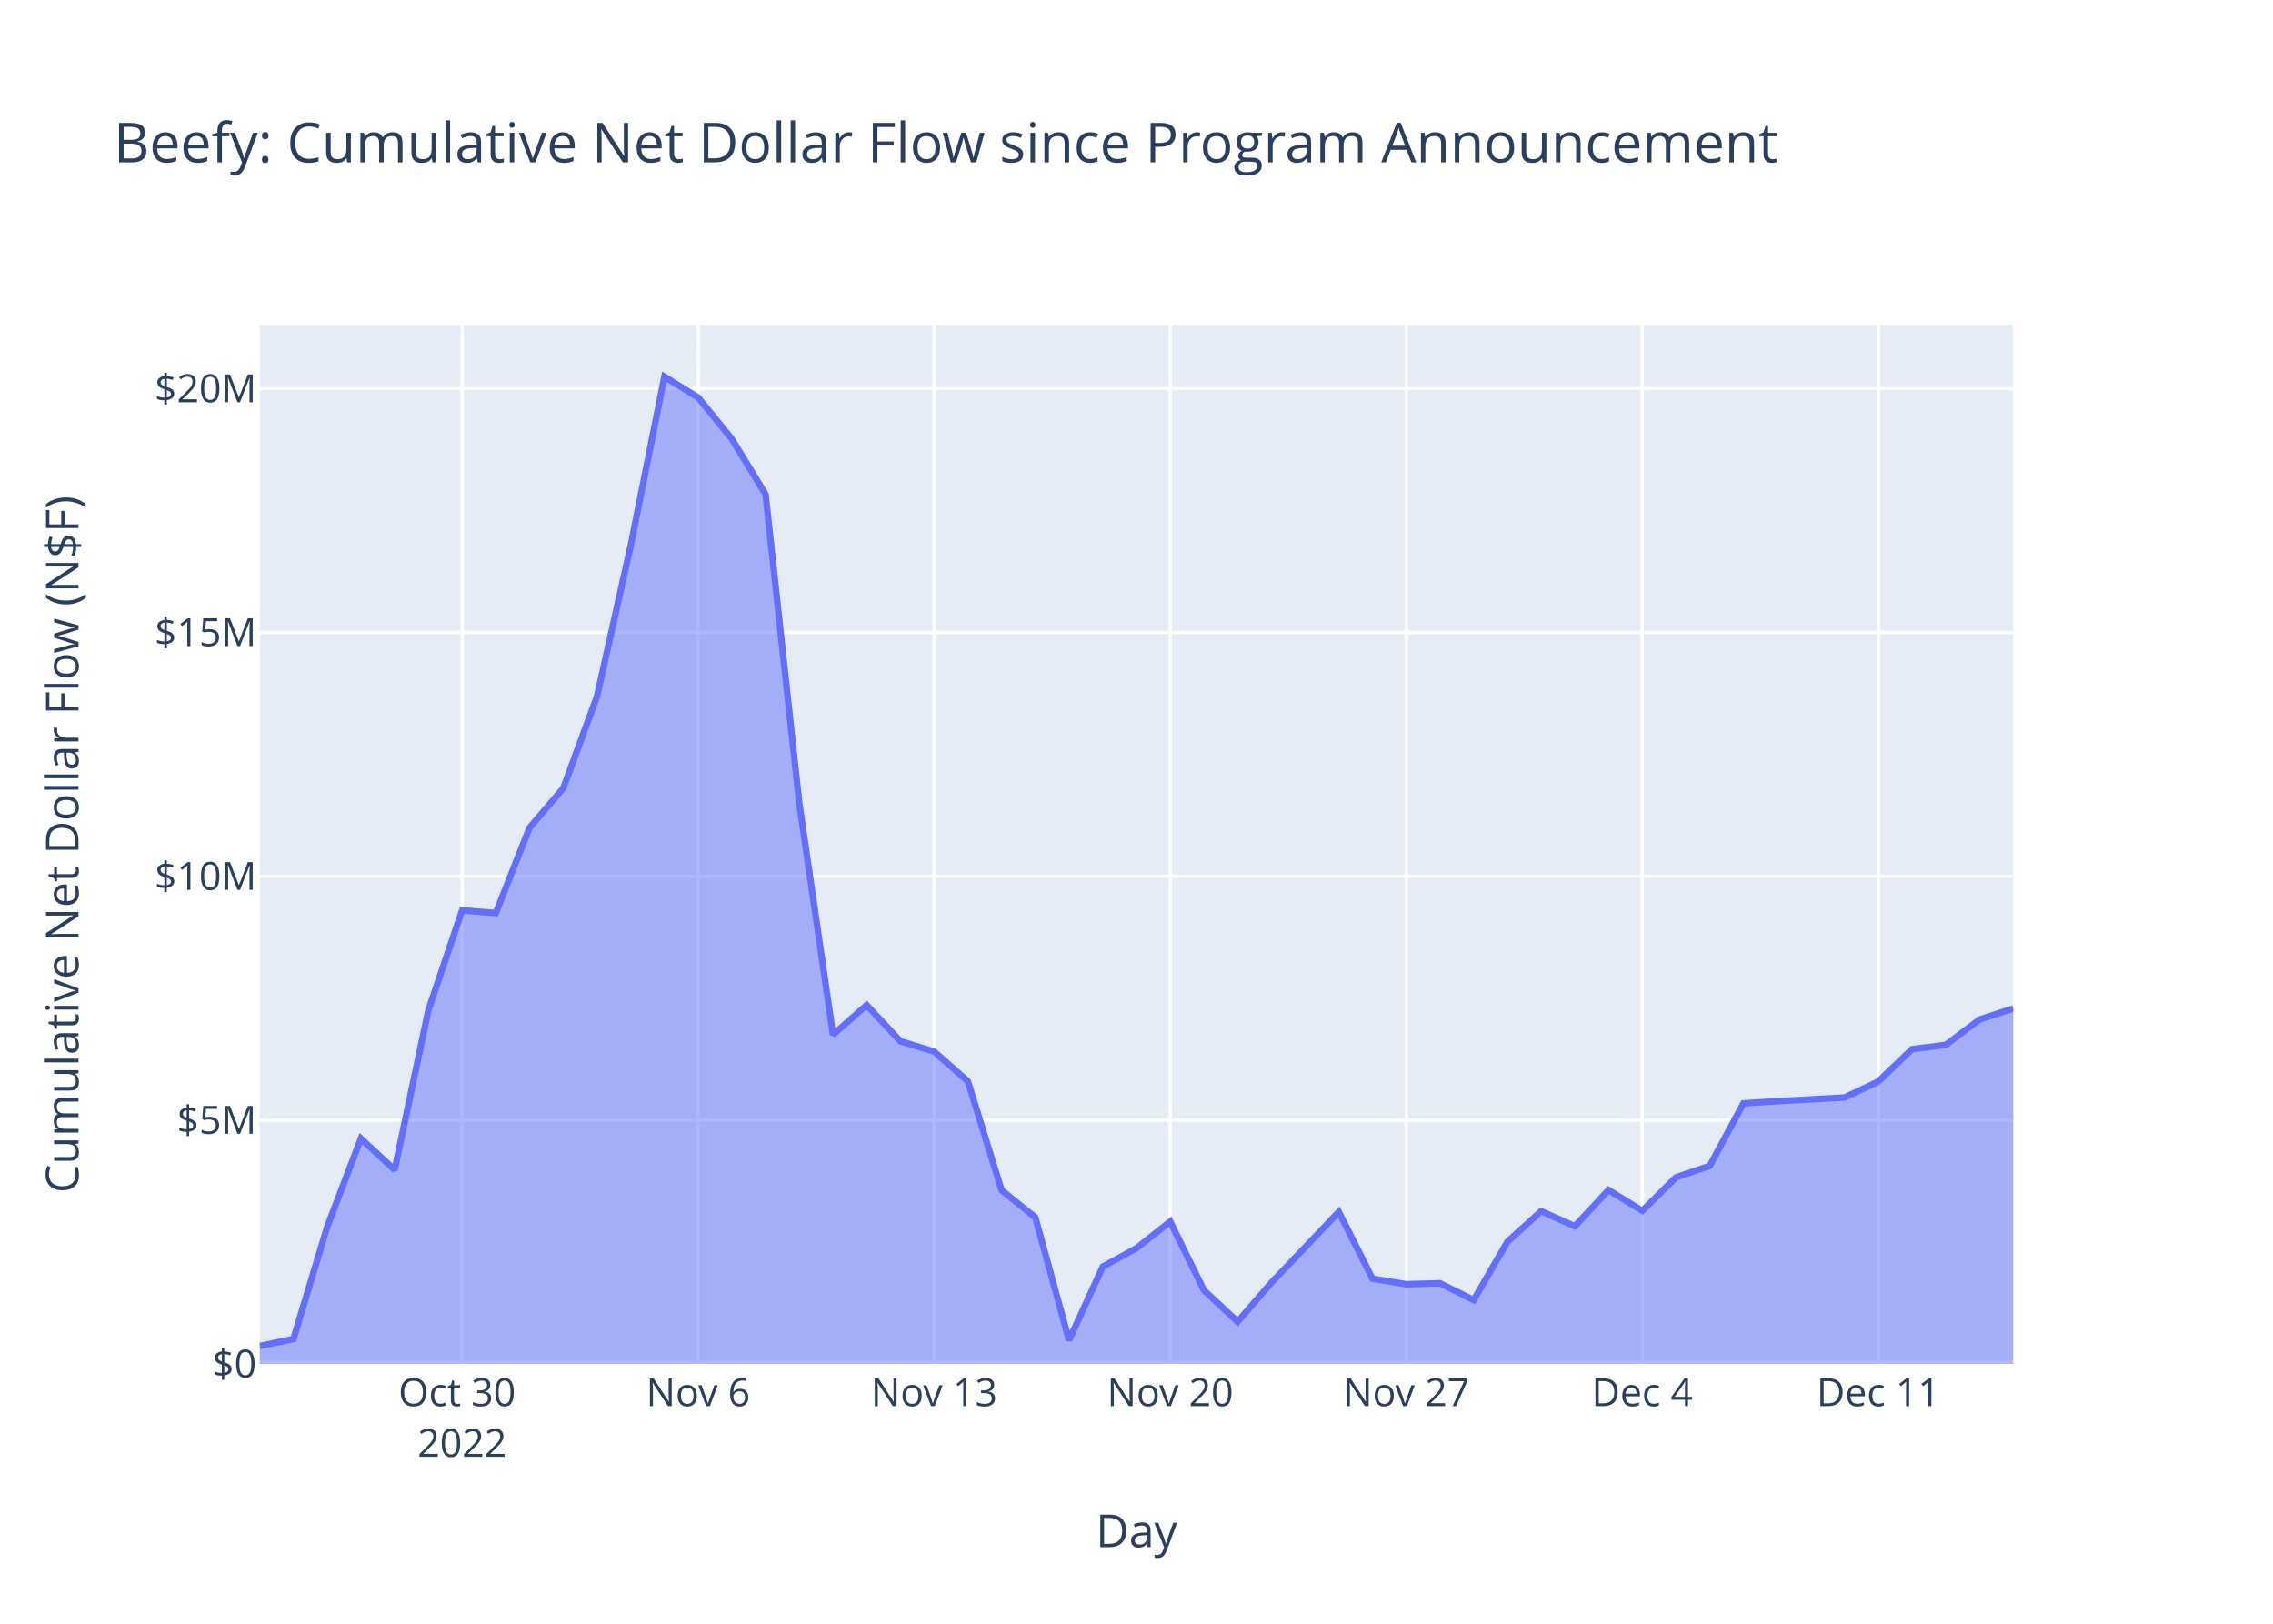
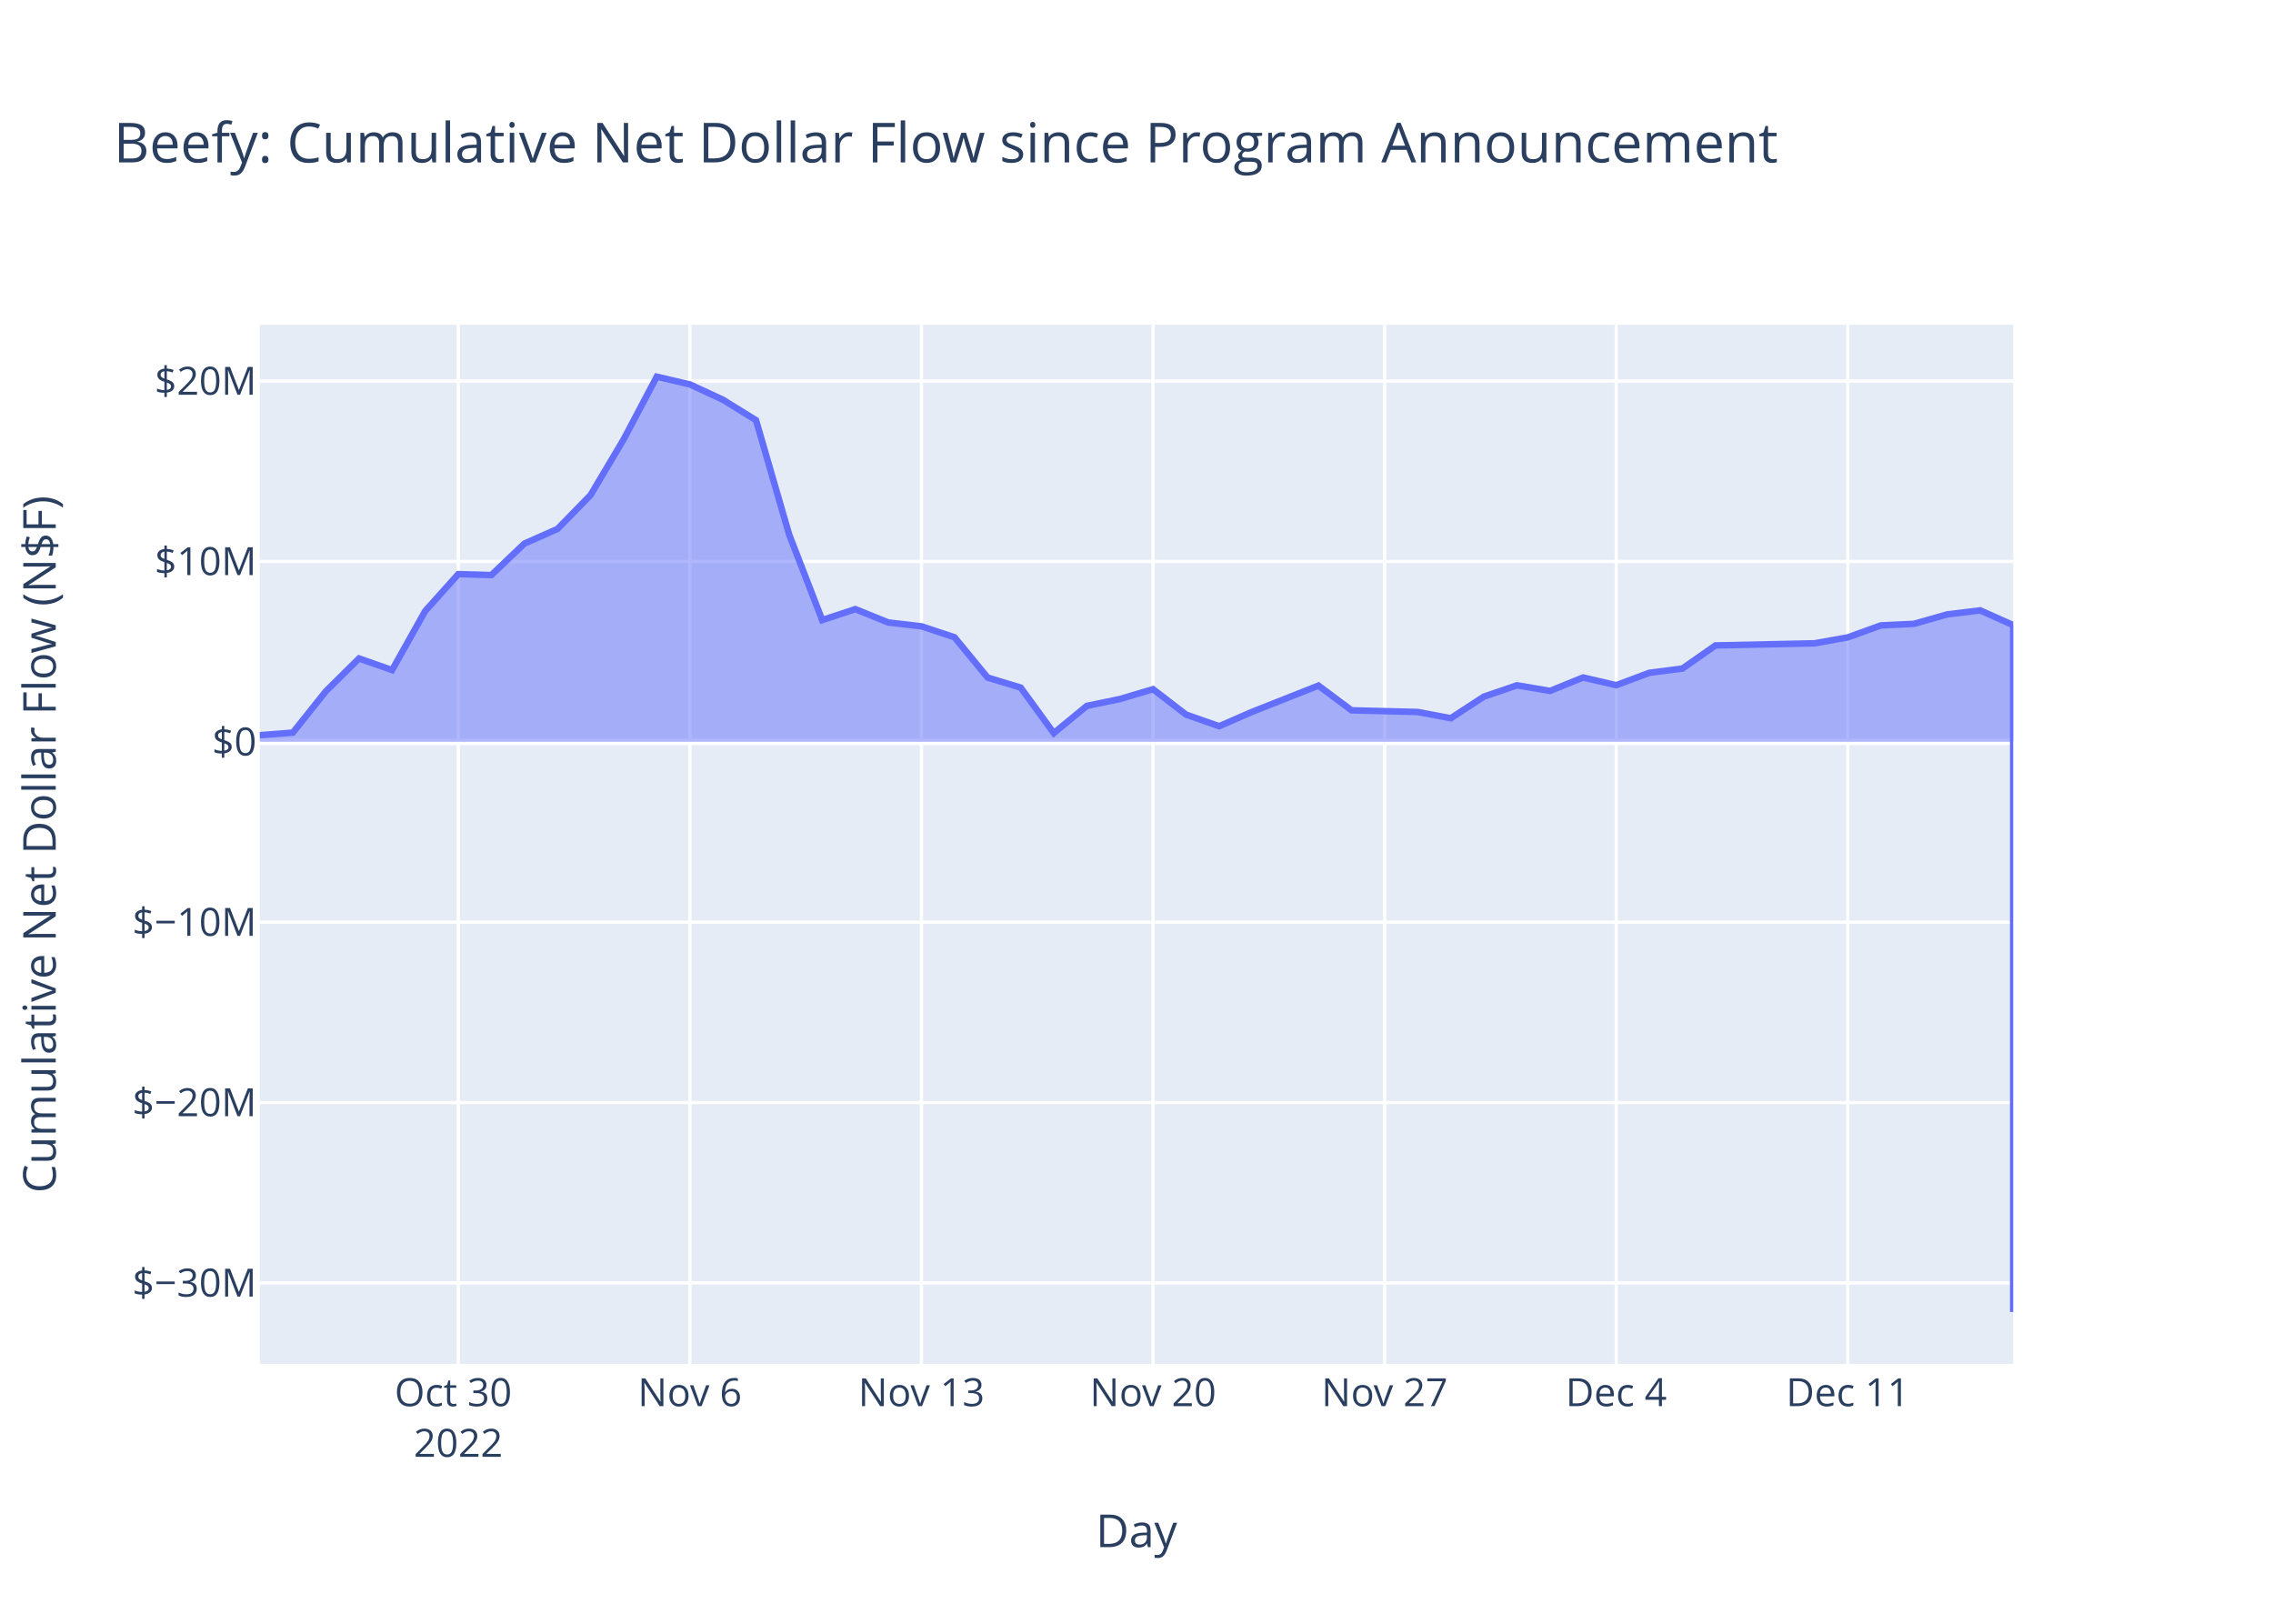
<svg xmlns="http://www.w3.org/2000/svg" class="main-svg" width="700" height="500" style="" viewBox="0 0 700 500">
  <rect x="0" y="0" width="700" height="500" style="fill: rgb(255, 255, 255); fill-opacity: 1;" />
-   <defs id="defs-29ec7c">
+   <defs id="defs-cc5460">
    <g class="clips">
-       <clipPath id="clip29ec7cxyplot" class="plotclip">
+       <clipPath id="clipcc5460xyplot" class="plotclip">
        <rect width="540" height="320" />
      </clipPath>
-       <clipPath class="axesclip" id="clip29ec7cx">
+       <clipPath class="axesclip" id="clipcc5460x">
        <rect x="80" y="0" width="540" height="500" />
      </clipPath>
-       <clipPath class="axesclip" id="clip29ec7cy">
+       <clipPath class="axesclip" id="clipcc5460y">
        <rect x="0" y="100" width="700" height="320" />
      </clipPath>
-       <clipPath class="axesclip" id="clip29ec7cxy">
+       <clipPath class="axesclip" id="clipcc5460xy">
        <rect x="80" y="100" width="540" height="320" />
      </clipPath>
    </g>
    <g class="gradients" />
    <g class="patterns" />
  </defs>
  <g class="bglayer">
    <rect class="bg" x="80" y="100" width="540" height="320" style="fill: rgb(229, 236, 246); fill-opacity: 1; stroke-width: 0;" />
  </g>
  <g class="layer-below">
    <g class="imagelayer" />
    <g class="shapelayer" />
  </g>
  <g class="cartesianlayer">
    <g class="subplot xy">
      <g class="layer-subplot">
        <g class="shapelayer" />
        <g class="imagelayer" />
      </g>
      <g class="minor-gridlayer">
        <g class="x" />
        <g class="y" />
      </g>
      <g class="gridlayer">
        <g class="x">
-           <path class="xgrid crisp" transform="translate(142.31,0)" d="M0,100v320" style="stroke: rgb(255, 255, 255); stroke-opacity: 1; stroke-width: 1px;" />
-           <path class="xgrid crisp" transform="translate(215,0)" d="M0,100v320" style="stroke: rgb(255, 255, 255); stroke-opacity: 1; stroke-width: 1px;" />
-           <path class="xgrid crisp" transform="translate(287.69,0)" d="M0,100v320" style="stroke: rgb(255, 255, 255); stroke-opacity: 1; stroke-width: 1px;" />
-           <path class="xgrid crisp" transform="translate(360.38,0)" d="M0,100v320" style="stroke: rgb(255, 255, 255); stroke-opacity: 1; stroke-width: 1px;" />
-           <path class="xgrid crisp" transform="translate(433.08,0)" d="M0,100v320" style="stroke: rgb(255, 255, 255); stroke-opacity: 1; stroke-width: 1px;" />
-           <path class="xgrid crisp" transform="translate(505.77,0)" d="M0,100v320" style="stroke: rgb(255, 255, 255); stroke-opacity: 1; stroke-width: 1px;" />
-           <path class="xgrid crisp" transform="translate(578.46,0)" d="M0,100v320" style="stroke: rgb(255, 255, 255); stroke-opacity: 1; stroke-width: 1px;" />
+           <path class="xgrid crisp" transform="translate(141.13,0)" d="M0,100v320" style="stroke: rgb(255, 255, 255); stroke-opacity: 1; stroke-width: 1px;" />
+           <path class="xgrid crisp" transform="translate(212.45,0)" d="M0,100v320" style="stroke: rgb(255, 255, 255); stroke-opacity: 1; stroke-width: 1px;" />
+           <path class="xgrid crisp" transform="translate(283.77,0)" d="M0,100v320" style="stroke: rgb(255, 255, 255); stroke-opacity: 1; stroke-width: 1px;" />
+           <path class="xgrid crisp" transform="translate(355.09,0)" d="M0,100v320" style="stroke: rgb(255, 255, 255); stroke-opacity: 1; stroke-width: 1px;" />
+           <path class="xgrid crisp" transform="translate(426.42,0)" d="M0,100v320" style="stroke: rgb(255, 255, 255); stroke-opacity: 1; stroke-width: 1px;" />
+           <path class="xgrid crisp" transform="translate(497.74,0)" d="M0,100v320" style="stroke: rgb(255, 255, 255); stroke-opacity: 1; stroke-width: 1px;" />
+           <path class="xgrid crisp" transform="translate(569.06,0)" d="M0,100v320" style="stroke: rgb(255, 255, 255); stroke-opacity: 1; stroke-width: 1px;" />
        </g>
        <g class="y">
-           <path class="ygrid crisp" transform="translate(0,344.92)" d="M80,0h540" style="stroke: rgb(255, 255, 255); stroke-opacity: 1; stroke-width: 1px;" />
-           <path class="ygrid crisp" transform="translate(0,269.83)" d="M80,0h540" style="stroke: rgb(255, 255, 255); stroke-opacity: 1; stroke-width: 1px;" />
-           <path class="ygrid crisp" transform="translate(0,194.75)" d="M80,0h540" style="stroke: rgb(255, 255, 255); stroke-opacity: 1; stroke-width: 1px;" />
-           <path class="ygrid crisp" transform="translate(0,119.66)" d="M80,0h540" style="stroke: rgb(255, 255, 255); stroke-opacity: 1; stroke-width: 1px;" />
+           <path class="ygrid crisp" transform="translate(0,395.05)" d="M80,0h540" style="stroke: rgb(255, 255, 255); stroke-opacity: 1; stroke-width: 1px;" />
+           <path class="ygrid crisp" transform="translate(0,339.51)" d="M80,0h540" style="stroke: rgb(255, 255, 255); stroke-opacity: 1; stroke-width: 1px;" />
+           <path class="ygrid crisp" transform="translate(0,283.97)" d="M80,0h540" style="stroke: rgb(255, 255, 255); stroke-opacity: 1; stroke-width: 1px;" />
+           <path class="ygrid crisp" transform="translate(0,172.89)" d="M80,0h540" style="stroke: rgb(255, 255, 255); stroke-opacity: 1; stroke-width: 1px;" />
+           <path class="ygrid crisp" transform="translate(0,117.35)" d="M80,0h540" style="stroke: rgb(255, 255, 255); stroke-opacity: 1; stroke-width: 1px;" />
        </g>
      </g>
      <g class="zerolinelayer">
-         <path class="yzl zl crisp" transform="translate(0,420)" d="M80,0h540" style="stroke: rgb(255, 255, 255); stroke-opacity: 1; stroke-width: 2px;" />
+         <path class="yzl zl crisp" transform="translate(0,228.43)" d="M80,0h540" style="stroke: rgb(255, 255, 255); stroke-opacity: 1; stroke-width: 2px;" />
      </g>
      <path class="xlines-below" />
      <path class="ylines-below" />
      <g class="overlines-below" />
      <g class="xaxislayer-below" />
      <g class="yaxislayer-below" />
      <g class="overaxes-below" />
-       <g class="plot" transform="translate(80,100)" clip-path="url(#clip29ec7cxyplot)">
+       <g class="plot" transform="translate(80,100)" clip-path="url(#clipcc5460xyplot)">
        <g class="scatterlayer mlayer">
-           <g class="trace scatter tracede3cf7" style="stroke-miterlimit: 2;">
+           <g class="trace scatter trace37e948" style="stroke-miterlimit: 2;">
            <g class="fills">
              <g>
-                 <path class="js-fill" d="M540,320L0,320L0,314.5L10.38,312.32L20.77,277.81L31.15,250.59L41.54,260.25L51.92,211.1L62.31,180.35L72.69,181.16L83.08,154.9L93.46,142.72L103.85,114.49L114.23,68.07L124.62,16L135,22.4L145.38,35.17L155.77,52.23L166.15,147.33L176.54,218.63L186.92,209.5L197.31,220.63L207.69,223.81L218.08,232.96L228.46,266.49L238.85,274.88L249.23,312.72L259.62,290.05L270,284.35L280.38,276.15L290.77,297.34L301.15,307L311.54,294.98L332.31,273.18L342.69,293.76L353.08,295.46L363.46,295.15L373.85,300.33L384.23,282.38L394.62,272.95L405,277.6L415.38,266.44L425.77,272.85L436.15,262.53L446.54,259.01L456.92,239.76L467.31,239.1L488.08,237.95L498.46,233.02L508.85,223.05L519.23,221.76L529.62,213.93L540,210.55" style="fill: rgb(99, 110, 250); fill-opacity: 0.5; stroke-width: 0;" />
+                 <path class="js-fill" d="M540,128.43L0,128.43L0,126.4L10.19,125.59L20.38,112.83L30.57,102.76L40.75,106.33L50.94,88.16L61.13,76.79L71.32,77.08L81.51,67.37L91.7,62.87L101.89,52.42L112.08,35.26L122.26,16L132.45,18.37L142.64,23.09L152.83,29.4L163.02,64.57L173.21,90.94L183.4,87.57L193.58,91.68L203.77,92.86L213.96,96.24L224.15,108.64L234.34,111.74L244.53,125.74L254.72,117.36L264.91,115.25L275.09,112.22L285.28,120.05L295.47,123.62L305.66,119.18L326.04,111.12L336.23,118.73L356.6,119.24L366.79,121.16L376.98,114.52L387.17,111.03L397.36,112.75L407.55,108.62L417.74,110.99L427.92,107.18L438.11,105.87L448.3,98.75L478.87,98.09L489.06,96.26L499.25,92.58L509.43,92.1L519.62,89.2L529.81,87.95L540,92.49L540,304" style="fill: rgb(99, 110, 250); fill-opacity: 0.5; stroke-width: 0;" />
              </g>
            </g>
            <g class="errorbars" />
            <g class="lines">
-               <path class="js-line" d="M0,314.5L10.38,312.32L20.77,277.81L31.15,250.59L41.54,260.25L51.92,211.1L62.31,180.35L72.69,181.16L83.08,154.9L93.46,142.72L103.85,114.49L114.23,68.07L124.62,16L135,22.4L145.38,35.17L155.77,52.23L166.15,147.33L176.54,218.63L186.92,209.5L197.31,220.63L207.69,223.81L218.08,232.96L228.46,266.49L238.85,274.88L249.23,312.72L259.62,290.05L270,284.35L280.38,276.15L290.77,297.34L301.15,307L311.54,294.98L332.31,273.18L342.69,293.76L353.08,295.46L363.46,295.15L373.85,300.33L384.23,282.38L394.62,272.95L405,277.6L415.38,266.44L425.77,272.85L436.15,262.53L446.54,259.01L456.92,239.76L467.31,239.1L488.08,237.95L498.46,233.02L508.85,223.05L519.23,221.76L529.62,213.93L540,210.55" style="vector-effect: non-scaling-stroke; fill: none; stroke: rgb(99, 110, 250); stroke-opacity: 1; stroke-width: 2px; opacity: 1;" />
+               <path class="js-line" d="M0,126.4L10.19,125.59L20.38,112.83L30.57,102.76L40.75,106.33L50.94,88.16L61.13,76.79L71.32,77.08L81.51,67.37L91.7,62.87L101.89,52.42L112.08,35.26L122.26,16L132.45,18.37L142.64,23.09L152.83,29.4L163.02,64.57L173.21,90.94L183.4,87.57L193.58,91.68L203.77,92.86L213.96,96.24L224.15,108.64L234.34,111.74L244.53,125.74L254.72,117.36L264.91,115.25L275.09,112.22L285.28,120.05L295.47,123.62L305.66,119.18L326.04,111.12L336.23,118.73L356.6,119.24L366.79,121.16L376.98,114.52L387.17,111.03L397.36,112.75L407.55,108.62L417.74,110.99L427.92,107.18L438.11,105.87L448.3,98.75L478.87,98.09L489.06,96.26L499.25,92.58L509.43,92.1L519.62,89.2L529.81,87.95L540,92.49L540,304" style="vector-effect: non-scaling-stroke; fill: none; stroke: rgb(99, 110, 250); stroke-opacity: 1; stroke-width: 2px; opacity: 1;" />
            </g>
            <g class="points" />
            <g class="text" />
          </g>
        </g>
      </g>
      <g class="overplot" />
      <path class="xlines-above crisp" d="M0,0" style="fill: none;" />
      <path class="ylines-above crisp" d="M0,0" style="fill: none;" />
      <g class="overlines-above" />
      <g class="xaxislayer-above">
        <g class="xtick">
-           <text text-anchor="middle" x="0" y="433" transform="translate(142.31,0)" style="font-family: 'Open Sans', verdana, arial, sans-serif; font-size: 12px; fill: rgb(42, 63, 95); fill-opacity: 1; white-space: pre; opacity: 1;">
+           <text text-anchor="middle" x="0" y="433" transform="translate(141.13,0)" style="font-family: 'Open Sans', verdana, arial, sans-serif; font-size: 12px; fill: rgb(42, 63, 95); fill-opacity: 1; white-space: pre; opacity: 1;">
            <tspan class="line" dy="0em" x="0" y="433">Oct 30</tspan>
            <tspan class="line" dy="1.3em" x="0" y="433">2022</tspan>
          </text>
        </g>
        <g class="xtick">
-           <text text-anchor="middle" x="0" y="433" style="font-family: 'Open Sans', verdana, arial, sans-serif; font-size: 12px; fill: rgb(42, 63, 95); fill-opacity: 1; white-space: pre; opacity: 1;" transform="translate(215,0)">Nov 6</text>
+           <text text-anchor="middle" x="0" y="433" style="font-family: 'Open Sans', verdana, arial, sans-serif; font-size: 12px; fill: rgb(42, 63, 95); fill-opacity: 1; white-space: pre; opacity: 1;" transform="translate(212.45,0)">Nov 6</text>
        </g>
        <g class="xtick">
-           <text text-anchor="middle" x="0" y="433" style="font-family: 'Open Sans', verdana, arial, sans-serif; font-size: 12px; fill: rgb(42, 63, 95); fill-opacity: 1; white-space: pre; opacity: 1;" transform="translate(287.69,0)">Nov 13</text>
+           <text text-anchor="middle" x="0" y="433" style="font-family: 'Open Sans', verdana, arial, sans-serif; font-size: 12px; fill: rgb(42, 63, 95); fill-opacity: 1; white-space: pre; opacity: 1;" transform="translate(283.77,0)">Nov 13</text>
        </g>
        <g class="xtick">
-           <text text-anchor="middle" x="0" y="433" style="font-family: 'Open Sans', verdana, arial, sans-serif; font-size: 12px; fill: rgb(42, 63, 95); fill-opacity: 1; white-space: pre; opacity: 1;" transform="translate(360.38,0)">Nov 20</text>
+           <text text-anchor="middle" x="0" y="433" style="font-family: 'Open Sans', verdana, arial, sans-serif; font-size: 12px; fill: rgb(42, 63, 95); fill-opacity: 1; white-space: pre; opacity: 1;" transform="translate(355.09,0)">Nov 20</text>
        </g>
        <g class="xtick">
-           <text text-anchor="middle" x="0" y="433" style="font-family: 'Open Sans', verdana, arial, sans-serif; font-size: 12px; fill: rgb(42, 63, 95); fill-opacity: 1; white-space: pre; opacity: 1;" transform="translate(433.08,0)">Nov 27</text>
+           <text text-anchor="middle" x="0" y="433" style="font-family: 'Open Sans', verdana, arial, sans-serif; font-size: 12px; fill: rgb(42, 63, 95); fill-opacity: 1; white-space: pre; opacity: 1;" transform="translate(426.42,0)">Nov 27</text>
        </g>
        <g class="xtick">
-           <text text-anchor="middle" x="0" y="433" style="font-family: 'Open Sans', verdana, arial, sans-serif; font-size: 12px; fill: rgb(42, 63, 95); fill-opacity: 1; white-space: pre; opacity: 1;" transform="translate(505.77,0)">Dec 4</text>
+           <text text-anchor="middle" x="0" y="433" style="font-family: 'Open Sans', verdana, arial, sans-serif; font-size: 12px; fill: rgb(42, 63, 95); fill-opacity: 1; white-space: pre; opacity: 1;" transform="translate(497.74,0)">Dec 4</text>
        </g>
        <g class="xtick">
-           <text text-anchor="middle" x="0" y="433" style="font-family: 'Open Sans', verdana, arial, sans-serif; font-size: 12px; fill: rgb(42, 63, 95); fill-opacity: 1; white-space: pre; opacity: 1;" transform="translate(578.46,0)">Dec 11</text>
+           <text text-anchor="middle" x="0" y="433" style="font-family: 'Open Sans', verdana, arial, sans-serif; font-size: 12px; fill: rgb(42, 63, 95); fill-opacity: 1; white-space: pre; opacity: 1;" transform="translate(569.06,0)">Dec 11</text>
        </g>
      </g>
      <g class="yaxislayer-above">
        <g class="ytick">
-           <text text-anchor="end" x="79" y="4.2" transform="translate(0,420)" style="font-family: 'Open Sans', verdana, arial, sans-serif; font-size: 12px; fill: rgb(42, 63, 95); fill-opacity: 1; white-space: pre; opacity: 1;">$0</text>
+           <text text-anchor="end" x="79" y="4.2" transform="translate(0,395.05)" style="font-family: 'Open Sans', verdana, arial, sans-serif; font-size: 12px; fill: rgb(42, 63, 95); fill-opacity: 1; white-space: pre; opacity: 1;">$−30M</text>
        </g>
        <g class="ytick">
-           <text text-anchor="end" x="79" y="4.2" style="font-family: 'Open Sans', verdana, arial, sans-serif; font-size: 12px; fill: rgb(42, 63, 95); fill-opacity: 1; white-space: pre; opacity: 1;" transform="translate(0,344.92)">$5M</text>
+           <text text-anchor="end" x="79" y="4.2" style="font-family: 'Open Sans', verdana, arial, sans-serif; font-size: 12px; fill: rgb(42, 63, 95); fill-opacity: 1; white-space: pre; opacity: 1;" transform="translate(0,339.51)">$−20M</text>
        </g>
        <g class="ytick">
-           <text text-anchor="end" x="79" y="4.2" style="font-family: 'Open Sans', verdana, arial, sans-serif; font-size: 12px; fill: rgb(42, 63, 95); fill-opacity: 1; white-space: pre; opacity: 1;" transform="translate(0,269.83)">$10M</text>
+           <text text-anchor="end" x="79" y="4.2" style="font-family: 'Open Sans', verdana, arial, sans-serif; font-size: 12px; fill: rgb(42, 63, 95); fill-opacity: 1; white-space: pre; opacity: 1;" transform="translate(0,283.97)">$−10M</text>
        </g>
        <g class="ytick">
-           <text text-anchor="end" x="79" y="4.2" style="font-family: 'Open Sans', verdana, arial, sans-serif; font-size: 12px; fill: rgb(42, 63, 95); fill-opacity: 1; white-space: pre; opacity: 1;" transform="translate(0,194.75)">$15M</text>
+           <text text-anchor="end" x="79" y="4.2" style="font-family: 'Open Sans', verdana, arial, sans-serif; font-size: 12px; fill: rgb(42, 63, 95); fill-opacity: 1; white-space: pre; opacity: 1;" transform="translate(0,228.43)">$0</text>
        </g>
        <g class="ytick">
-           <text text-anchor="end" x="79" y="4.2" style="font-family: 'Open Sans', verdana, arial, sans-serif; font-size: 12px; fill: rgb(42, 63, 95); fill-opacity: 1; white-space: pre; opacity: 1;" transform="translate(0,119.66)">$20M</text>
+           <text text-anchor="end" x="79" y="4.2" style="font-family: 'Open Sans', verdana, arial, sans-serif; font-size: 12px; fill: rgb(42, 63, 95); fill-opacity: 1; white-space: pre; opacity: 1;" transform="translate(0,172.89)">$10M</text>
+         </g>
+         <g class="ytick">
+           <text text-anchor="end" x="79" y="4.2" style="font-family: 'Open Sans', verdana, arial, sans-serif; font-size: 12px; fill: rgb(42, 63, 95); fill-opacity: 1; white-space: pre; opacity: 1;" transform="translate(0,117.35)">$20M</text>
        </g>
      </g>
      <g class="overaxes-above" />
    </g>
  </g>
  <g class="polarlayer" />
  <g class="smithlayer" />
  <g class="ternarylayer" />
  <g class="geolayer" />
  <g class="funnelarealayer" />
  <g class="pielayer" />
  <g class="iciclelayer" />
  <g class="treemaplayer" />
  <g class="sunburstlayer" />
  <g class="glimages" />
-   <defs id="topdefs-29ec7c">
+   <defs id="topdefs-cc5460">
    <g class="clips" />
  </defs>
  <g class="layer-above">
    <g class="imagelayer" />
    <g class="shapelayer" />
  </g>
  <g class="infolayer">
    <g class="g-gtitle">
      <text class="gtitle" x="35" y="50" text-anchor="start" dy="0em" style="font-family: 'Open Sans', verdana, arial, sans-serif; font-size: 17px; fill: rgb(42, 63, 95); opacity: 1; font-weight: normal; white-space: pre;">Beefy: Cumulative Net Dollar Flow since Program Announcement</text>
    </g>
    <g class="g-xtitle">
      <text class="xtitle" x="350" y="476.409" text-anchor="middle" style="font-family: 'Open Sans', verdana, arial, sans-serif; font-size: 14px; fill: rgb(42, 63, 95); opacity: 1; font-weight: normal; white-space: pre;">Day</text>
    </g>
    <g class="g-ytitle">
-       <text class="ytitle" transform="rotate(-90,24.16875,260)" x="24.169" y="260" text-anchor="middle" style="font-family: 'Open Sans', verdana, arial, sans-serif; font-size: 14px; fill: rgb(42, 63, 95); opacity: 1; font-weight: normal; white-space: pre;">Cumulative Net Dollar Flow (N$F)</text>
+       <text class="ytitle" transform="rotate(-90,17.16875,260)" x="17.169" y="260" text-anchor="middle" style="font-family: 'Open Sans', verdana, arial, sans-serif; font-size: 14px; fill: rgb(42, 63, 95); opacity: 1; font-weight: normal; white-space: pre;">Cumulative Net Dollar Flow (N$F)</text>
    </g>
  </g>
</svg>
